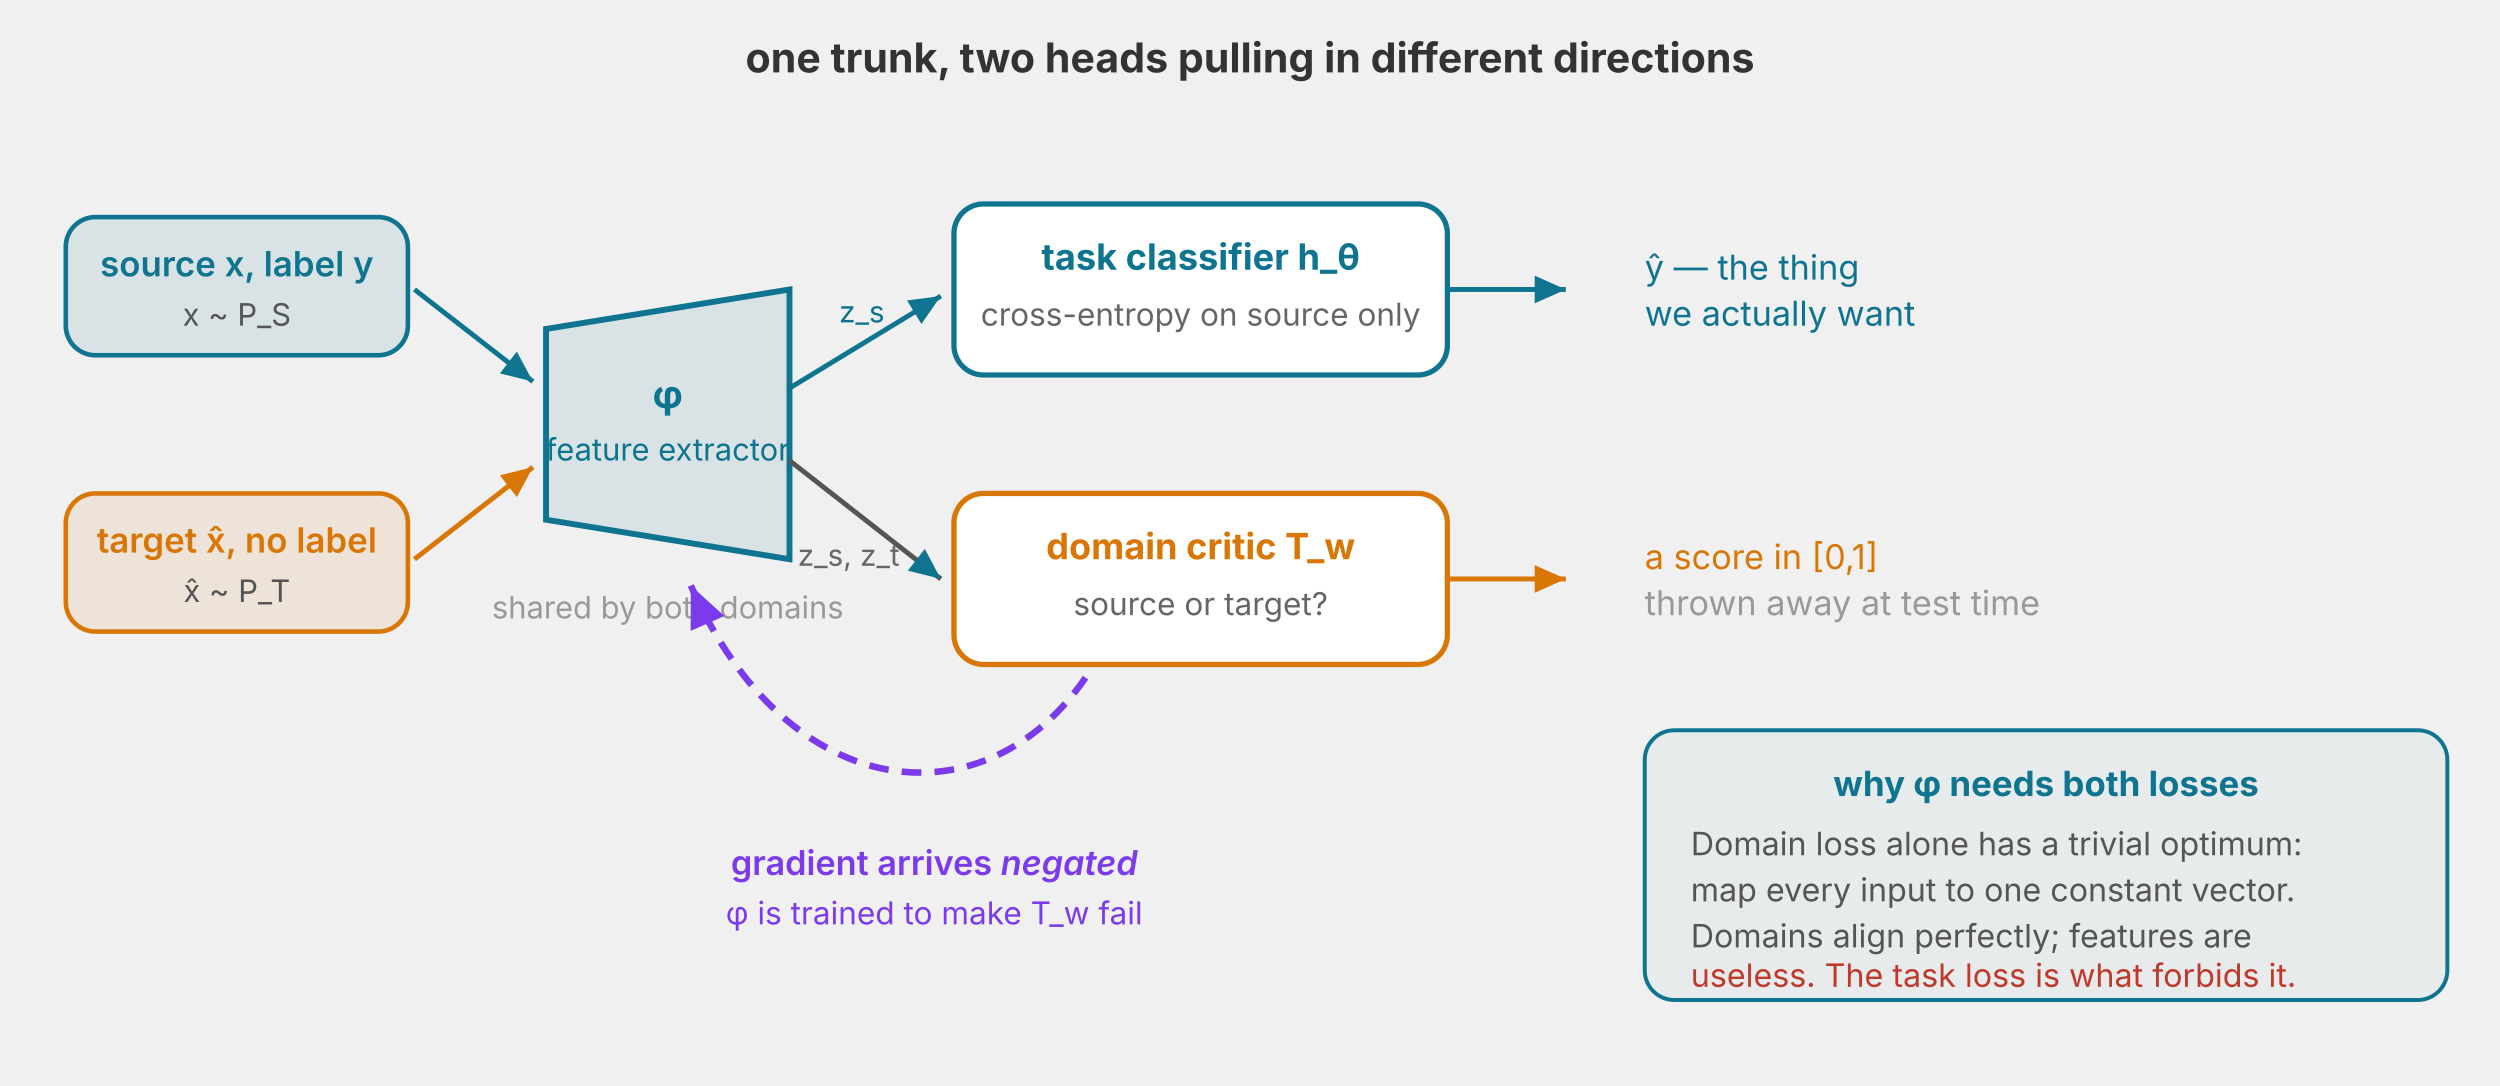
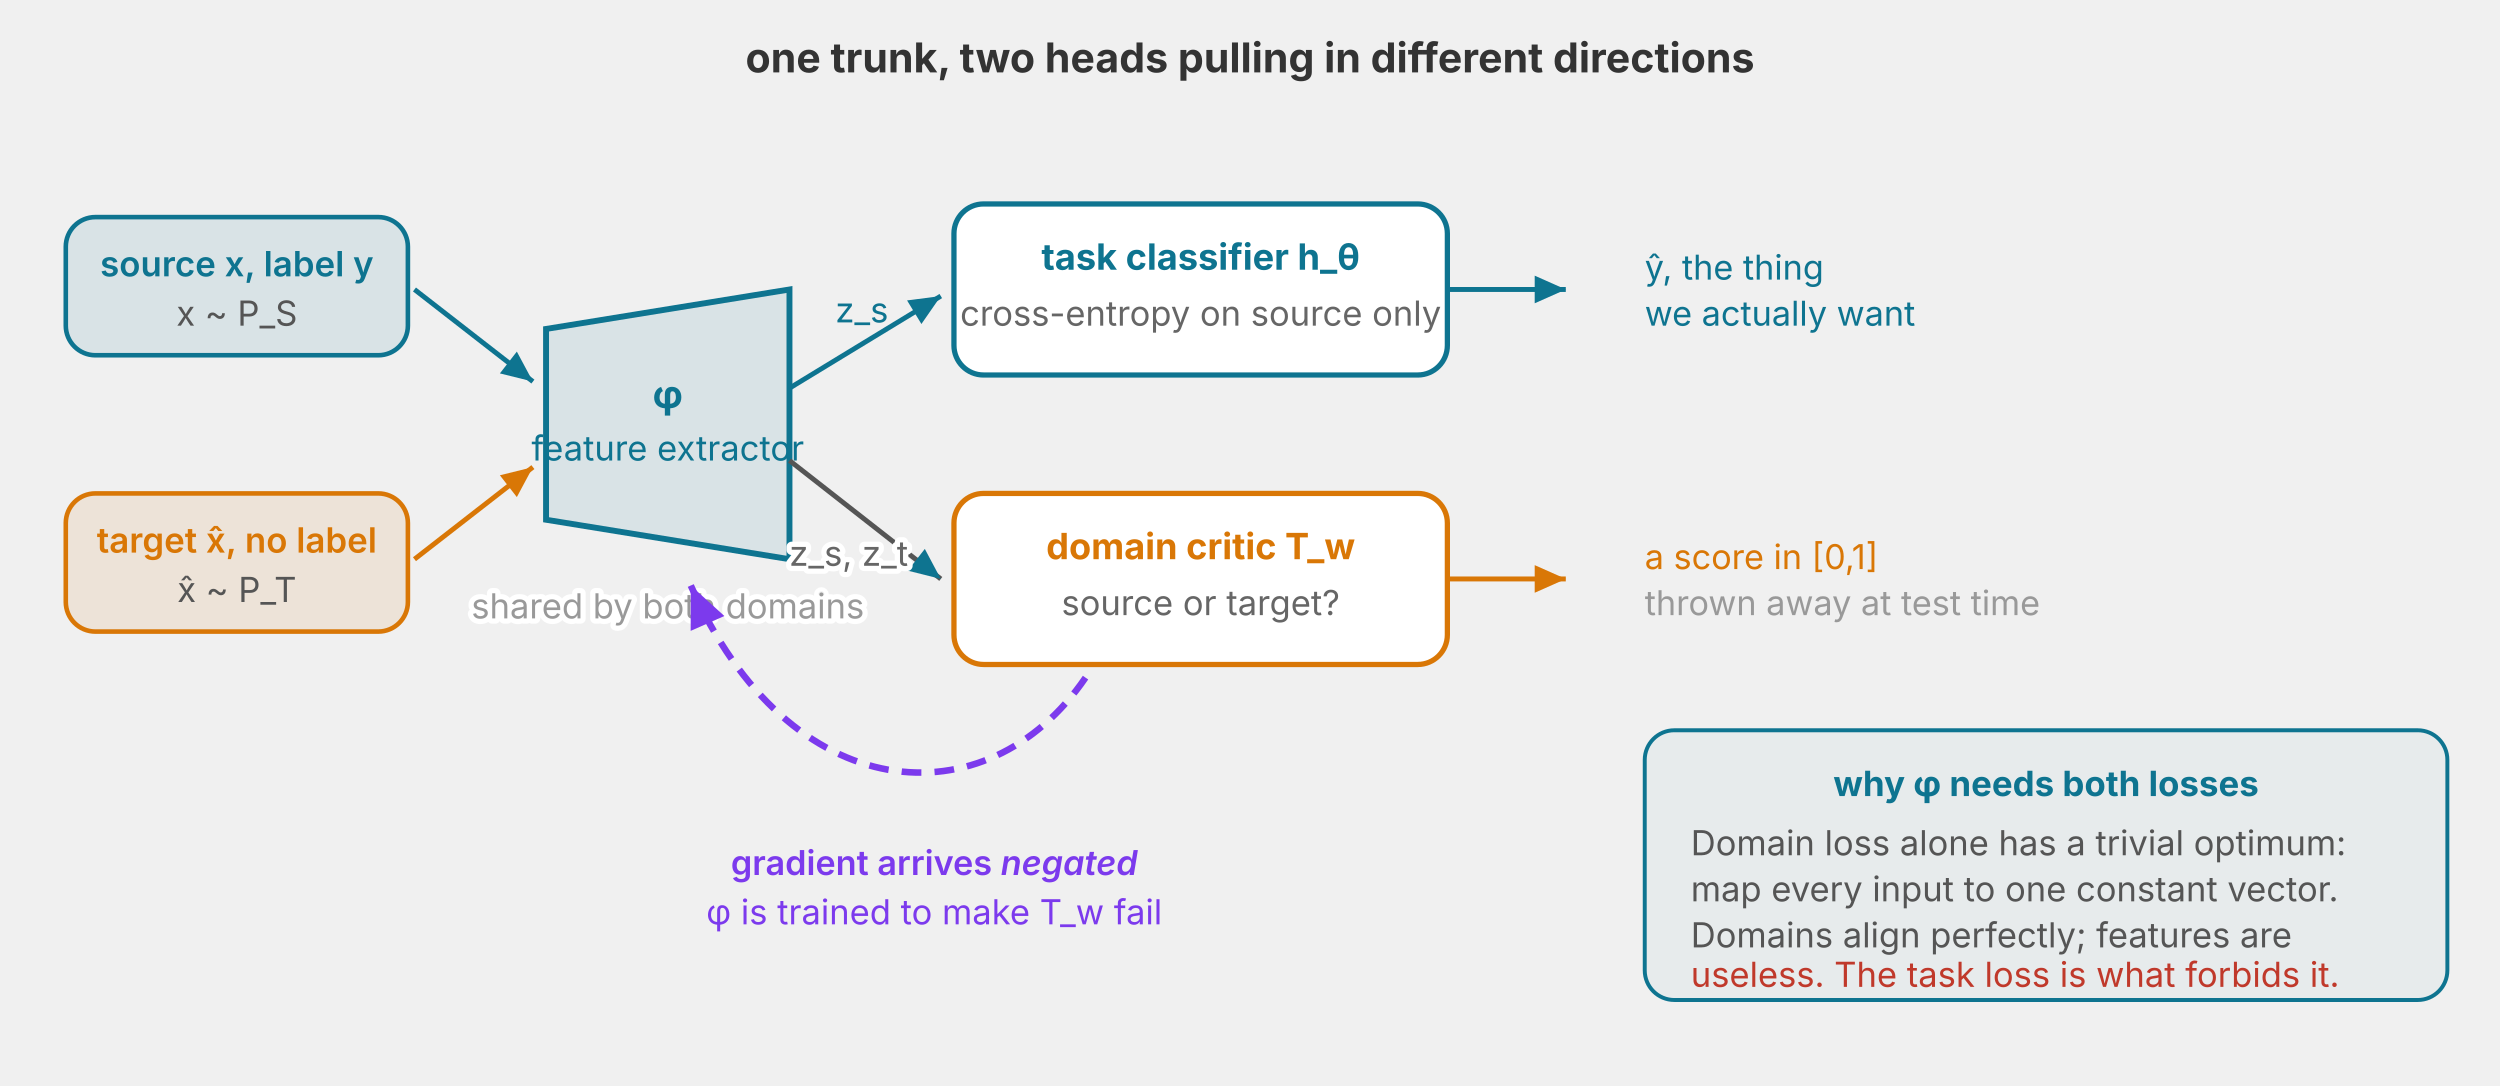
<svg xmlns="http://www.w3.org/2000/svg" viewBox="0 0 760 330" font-family="Inter, -apple-system, sans-serif">
  <defs>
    <marker id="da-t" viewBox="0 0 10 10" refX="9" refY="5" markerWidth="7" markerHeight="7" orient="auto-start-reverse">
-       <path d="M 0 1 L 9 5 L 0 9 z" fill="#0e7490" />
+       <path d="M 0 1 L 9 5 L 0 9 z" fill="var(--fig-teal, #0e7490)" />
    </marker>
    <marker id="da-o" viewBox="0 0 10 10" refX="9" refY="5" markerWidth="7" markerHeight="7" orient="auto-start-reverse">
-       <path d="M 0 1 L 9 5 L 0 9 z" fill="#d97706" />
+       <path d="M 0 1 L 9 5 L 0 9 z" fill="var(--fig-amber, #d97706)" />
    </marker>
    <marker id="da-p" viewBox="0 0 10 10" refX="9" refY="5" markerWidth="7" markerHeight="7" orient="auto-start-reverse">
-       <path d="M 0 1 L 9 5 L 0 9 z" fill="#7c3aed" />
+       <path d="M 0 1 L 9 5 L 0 9 z" fill="var(--fig-purple, #7c3aed)" />
    </marker>
  </defs>
-   <text x="380" y="22" text-anchor="middle" font-size="12.5" font-weight="700" fill="#333">one trunk, two heads pulling in different directions</text>
-   <rect x="20" y="66" width="104" height="42" rx="9" fill="rgba(14,116,144,0.10)" stroke="#0e7490" stroke-width="1.4" />
-   <text x="72" y="84" text-anchor="middle" font-size="10.6" font-weight="600" fill="#0e7490">source x, label y</text>
-   <text x="72" y="99" text-anchor="middle" font-size="9.4" fill="#555">x ~ P_S</text>
-   <rect x="20" y="150" width="104" height="42" rx="9" fill="rgba(217,119,6,0.10)" stroke="#d97706" stroke-width="1.4" />
-   <text x="72" y="168" text-anchor="middle" font-size="10.6" font-weight="600" fill="#d97706">target x̂, no label</text>
-   <text x="72" y="183" text-anchor="middle" font-size="9.4" fill="#555">x̂ ~ P_T</text>
-   <path d="M 126 88 L 162 116" stroke="#0e7490" stroke-width="1.5" fill="none" marker-end="url(#da-t)" />
-   <path d="M 126 170 L 162 142" stroke="#d97706" stroke-width="1.5" fill="none" marker-end="url(#da-o)" />
-   <path d="M 166 100 L 240 88 L 240 170 L 166 158 Z" fill="rgba(14,116,144,0.10)" stroke="#0e7490" stroke-width="1.8" />
-   <text x="203" y="124" text-anchor="middle" font-size="11.5" font-weight="700" fill="#0e7490">φ</text>
-   <text x="203" y="140" text-anchor="middle" font-size="9.4" fill="#0e7490">feature extractor</text>
-   <text x="203" y="188" text-anchor="middle" font-size="9.4" fill="#999">shared by both domains</text>
-   <path d="M 240 118 L 286 90" stroke="#0e7490" stroke-width="1.5" fill="none" marker-end="url(#da-t)" />
-   <path d="M 240 140 L 286 176" stroke="#555" stroke-width="1.5" fill="none" marker-end="url(#da-t)" />
-   <text x="262" y="98" text-anchor="middle" font-size="9" fill="#0e7490">z_s</text>
-   <text x="258" y="172" text-anchor="middle" font-size="9" fill="#666">z_s, z_t</text>
-   <rect x="290" y="62" width="150" height="52" rx="9" fill="#fff" stroke="#0e7490" stroke-width="1.6" />
-   <text x="365" y="82" text-anchor="middle" font-size="11" font-weight="700" fill="#0e7490">task classifier h_θ</text>
-   <text x="365" y="99" text-anchor="middle" font-size="9.6" fill="#666">cross-entropy on source only</text>
-   <path d="M 440 88 L 476 88" stroke="#0e7490" stroke-width="1.5" fill="none" marker-end="url(#da-t)" />
-   <text x="500" y="85" font-size="10.4" fill="#0e7490">ŷ — the thing</text>
-   <text x="500" y="99" font-size="10.4" fill="#0e7490">we actually want</text>
-   <rect x="290" y="150" width="150" height="52" rx="9" fill="#fff" stroke="#d97706" stroke-width="1.6" />
-   <text x="365" y="170" text-anchor="middle" font-size="11" font-weight="700" fill="#d97706">domain critic T_w</text>
-   <text x="365" y="187" text-anchor="middle" font-size="9.6" fill="#666">source or target?</text>
-   <path d="M 440 176 L 476 176" stroke="#d97706" stroke-width="1.5" fill="none" marker-end="url(#da-o)" />
-   <text x="500" y="173" font-size="10.4" fill="#d97706">a score in [0,1]</text>
-   <text x="500" y="187" font-size="10.4" fill="#999">thrown away at test time</text>
-   <path d="M 330 206 C 300 250, 240 246, 210 178" stroke="#7c3aed" stroke-width="2" fill="none" stroke-dasharray="6 4" marker-end="url(#da-p)" />
-   <text x="284" y="266" text-anchor="middle" font-size="10.4" font-weight="600" fill="#7c3aed">gradient arrives <tspan font-style="italic">negated</tspan>
+   <text x="380" y="22" text-anchor="middle" font-size="12.5" font-weight="700" fill="var(--fig-ink, #333)">one trunk, two heads pulling in different directions</text>
+   <rect x="20" y="66" width="104" height="42" rx="9" fill="rgba(14,116,144,0.10)" stroke="var(--fig-teal, #0e7490)" stroke-width="1.4" />
+   <text x="72" y="84" text-anchor="middle" font-size="10.6" font-weight="600" fill="var(--fig-teal, #0e7490)">source x, label y</text>
+   <text x="72" y="99" text-anchor="middle" font-size="10.5" fill="var(--fig-ink-2, #555)">x ~ P_S</text>
+   <rect x="20" y="150" width="104" height="42" rx="9" fill="rgba(217,119,6,0.10)" stroke="var(--fig-amber, #d97706)" stroke-width="1.4" />
+   <text x="72" y="168" text-anchor="middle" font-size="10.6" font-weight="600" fill="var(--fig-amber, #d97706)">target x̂, no label</text>
+   <text x="72" y="183" text-anchor="middle" font-size="10.5" fill="var(--fig-ink-2, #555)">x̂ ~ P_T</text>
+   <path d="M 126 88 L 162 116" stroke="var(--fig-teal, #0e7490)" stroke-width="1.5" fill="none" marker-end="url(#da-t)" />
+   <path d="M 126 170 L 162 142" stroke="var(--fig-amber, #d97706)" stroke-width="1.5" fill="none" marker-end="url(#da-o)" />
+   <path d="M 166 100 L 240 88 L 240 170 L 166 158 Z" fill="rgba(14,116,144,0.10)" stroke="var(--fig-teal, #0e7490)" stroke-width="1.8" />
+   <text x="203" y="124" text-anchor="middle" font-size="11.5" font-weight="700" fill="var(--fig-teal, #0e7490)">φ</text>
+   <text x="203" y="140" text-anchor="middle" font-size="10.5" fill="var(--fig-teal, #0e7490)">feature extractor</text>
+   <text paint-order="stroke" stroke="var(--fig-paper, #fff)" stroke-width="3.2" stroke-linejoin="round" x="203" y="188" text-anchor="middle" font-size="10.5" fill="var(--fig-muted-2, #999)">shared by both domains</text>
+   <path d="M 240 118 L 286 90" stroke="var(--fig-teal, #0e7490)" stroke-width="1.5" fill="none" marker-end="url(#da-t)" />
+   <path d="M 240 140 L 286 176" stroke="var(--fig-ink-2, #555)" stroke-width="1.5" fill="none" marker-end="url(#da-t)" />
+   <text x="262" y="98" text-anchor="middle" font-size="10.5" fill="var(--fig-teal, #0e7490)">z_s</text>
+   <text paint-order="stroke" stroke="var(--fig-paper, #fff)" stroke-width="3.2" stroke-linejoin="round" x="258" y="172" text-anchor="middle" font-size="10.5" fill="var(--fig-muted, #666)">z_s, z_t</text>
+   <rect x="290" y="62" width="150" height="52" rx="9" fill="var(--fig-paper, #fff)" stroke="var(--fig-teal, #0e7490)" stroke-width="1.6" />
+   <text x="365" y="82" text-anchor="middle" font-size="11" font-weight="700" fill="var(--fig-teal, #0e7490)">task classifier h_θ</text>
+   <text x="365" y="99" text-anchor="middle" font-size="10.5" fill="var(--fig-muted, #666)">cross-entropy on source only</text>
+   <path d="M 440 88 L 476 88" stroke="var(--fig-teal, #0e7490)" stroke-width="1.5" fill="none" marker-end="url(#da-t)" />
+   <text x="500" y="85" font-size="10.4" fill="var(--fig-teal, #0e7490)">ŷ, the thing</text>
+   <text x="500" y="99" font-size="10.4" fill="var(--fig-teal, #0e7490)">we actually want</text>
+   <rect x="290" y="150" width="150" height="52" rx="9" fill="var(--fig-paper, #fff)" stroke="var(--fig-amber, #d97706)" stroke-width="1.6" />
+   <text x="365" y="170" text-anchor="middle" font-size="11" font-weight="700" fill="var(--fig-amber, #d97706)">domain critic T_w</text>
+   <text x="365" y="187" text-anchor="middle" font-size="10.5" fill="var(--fig-muted, #666)">source or target?</text>
+   <path d="M 440 176 L 476 176" stroke="var(--fig-amber, #d97706)" stroke-width="1.5" fill="none" marker-end="url(#da-o)" />
+   <text x="500" y="173" font-size="10.4" fill="var(--fig-amber, #d97706)">a score in [0,1]</text>
+   <text x="500" y="187" font-size="10.4" fill="var(--fig-muted-2, #999)">thrown away at test time</text>
+   <path d="M 330 206 C 300 250, 240 246, 210 178" stroke="var(--fig-purple, #7c3aed)" stroke-width="2" fill="none" stroke-dasharray="6 4" marker-end="url(#da-p)" />
+   <text x="284" y="266" text-anchor="middle" font-size="10.4" font-weight="600" fill="var(--fig-purple, #7c3aed)">gradient arrives <tspan font-style="italic">negated</tspan>
  </text>
-   <text x="284" y="281" text-anchor="middle" font-size="9.6" fill="#7c3aed">φ is trained to make T_w fail</text>
-   <rect x="500" y="222" width="244" height="82" rx="9" fill="rgba(14,116,144,0.04)" stroke="#0e7490" stroke-width="1.2" />
-   <text x="622" y="242" text-anchor="middle" font-size="10.6" font-weight="700" fill="#0e7490">why φ needs both losses</text>
-   <text x="514" y="260" font-size="9.8" fill="#555">Domain loss alone has a trivial optimum:</text>
-   <text x="514" y="274" font-size="9.8" fill="#555">map every input to one constant vector.</text>
-   <text x="514" y="288" font-size="9.8" fill="#555">Domains align perfectly; features are</text>
-   <text x="514" y="300" font-size="9.8" fill="#c0392b">useless. The task loss is what forbids it.</text>
+   <text x="284" y="281" text-anchor="middle" font-size="10.5" fill="var(--fig-purple, #7c3aed)">φ is trained to make T_w fail</text>
+   <rect x="500" y="222" width="244" height="82" rx="9" fill="rgba(14,116,144,0.04)" stroke="var(--fig-teal, #0e7490)" stroke-width="1.2" />
+   <text x="622" y="242" text-anchor="middle" font-size="10.6" font-weight="700" fill="var(--fig-teal, #0e7490)">why φ needs both losses</text>
+   <text x="514" y="260" font-size="10.5" fill="var(--fig-ink-2, #555)">Domain loss alone has a trivial optimum:</text>
+   <text x="514" y="274" font-size="10.5" fill="var(--fig-ink-2, #555)">map every input to one constant vector.</text>
+   <text x="514" y="288" font-size="10.5" fill="var(--fig-ink-2, #555)">Domains align perfectly; features are</text>
+   <text x="514" y="300" font-size="10.5" fill="var(--fig-red, #c0392b)">useless. The task loss is what forbids it.</text>
</svg>
